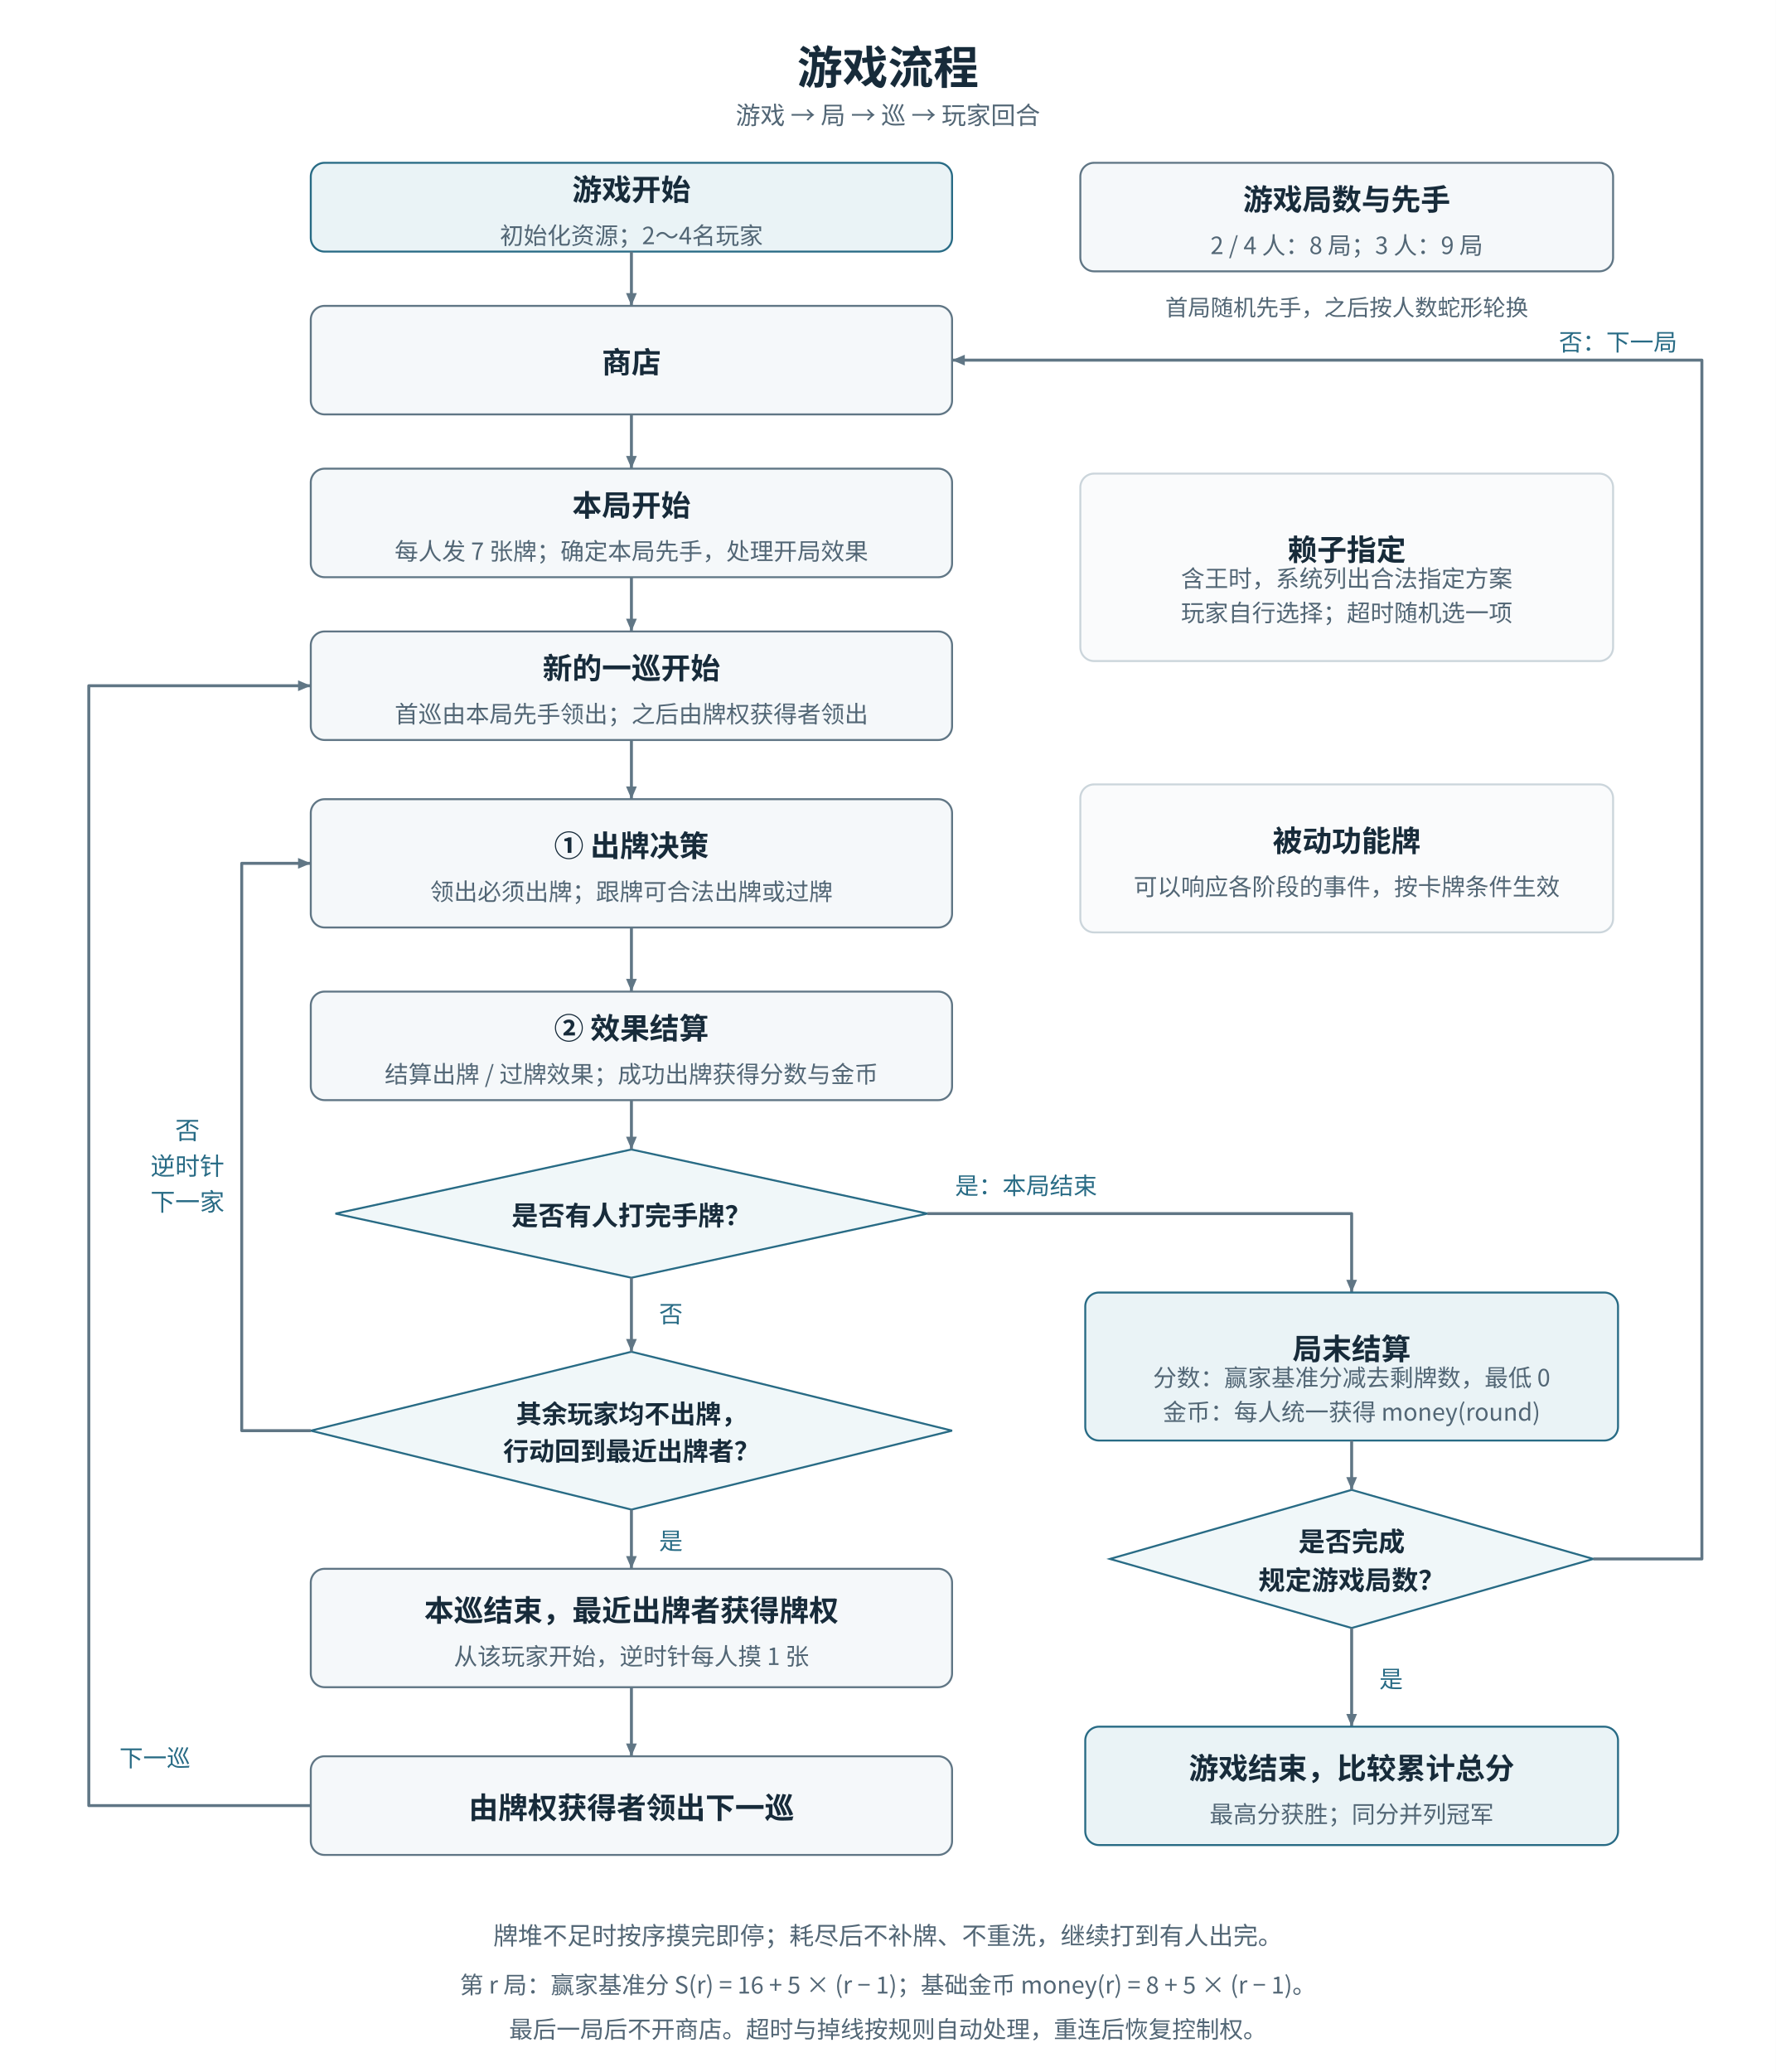
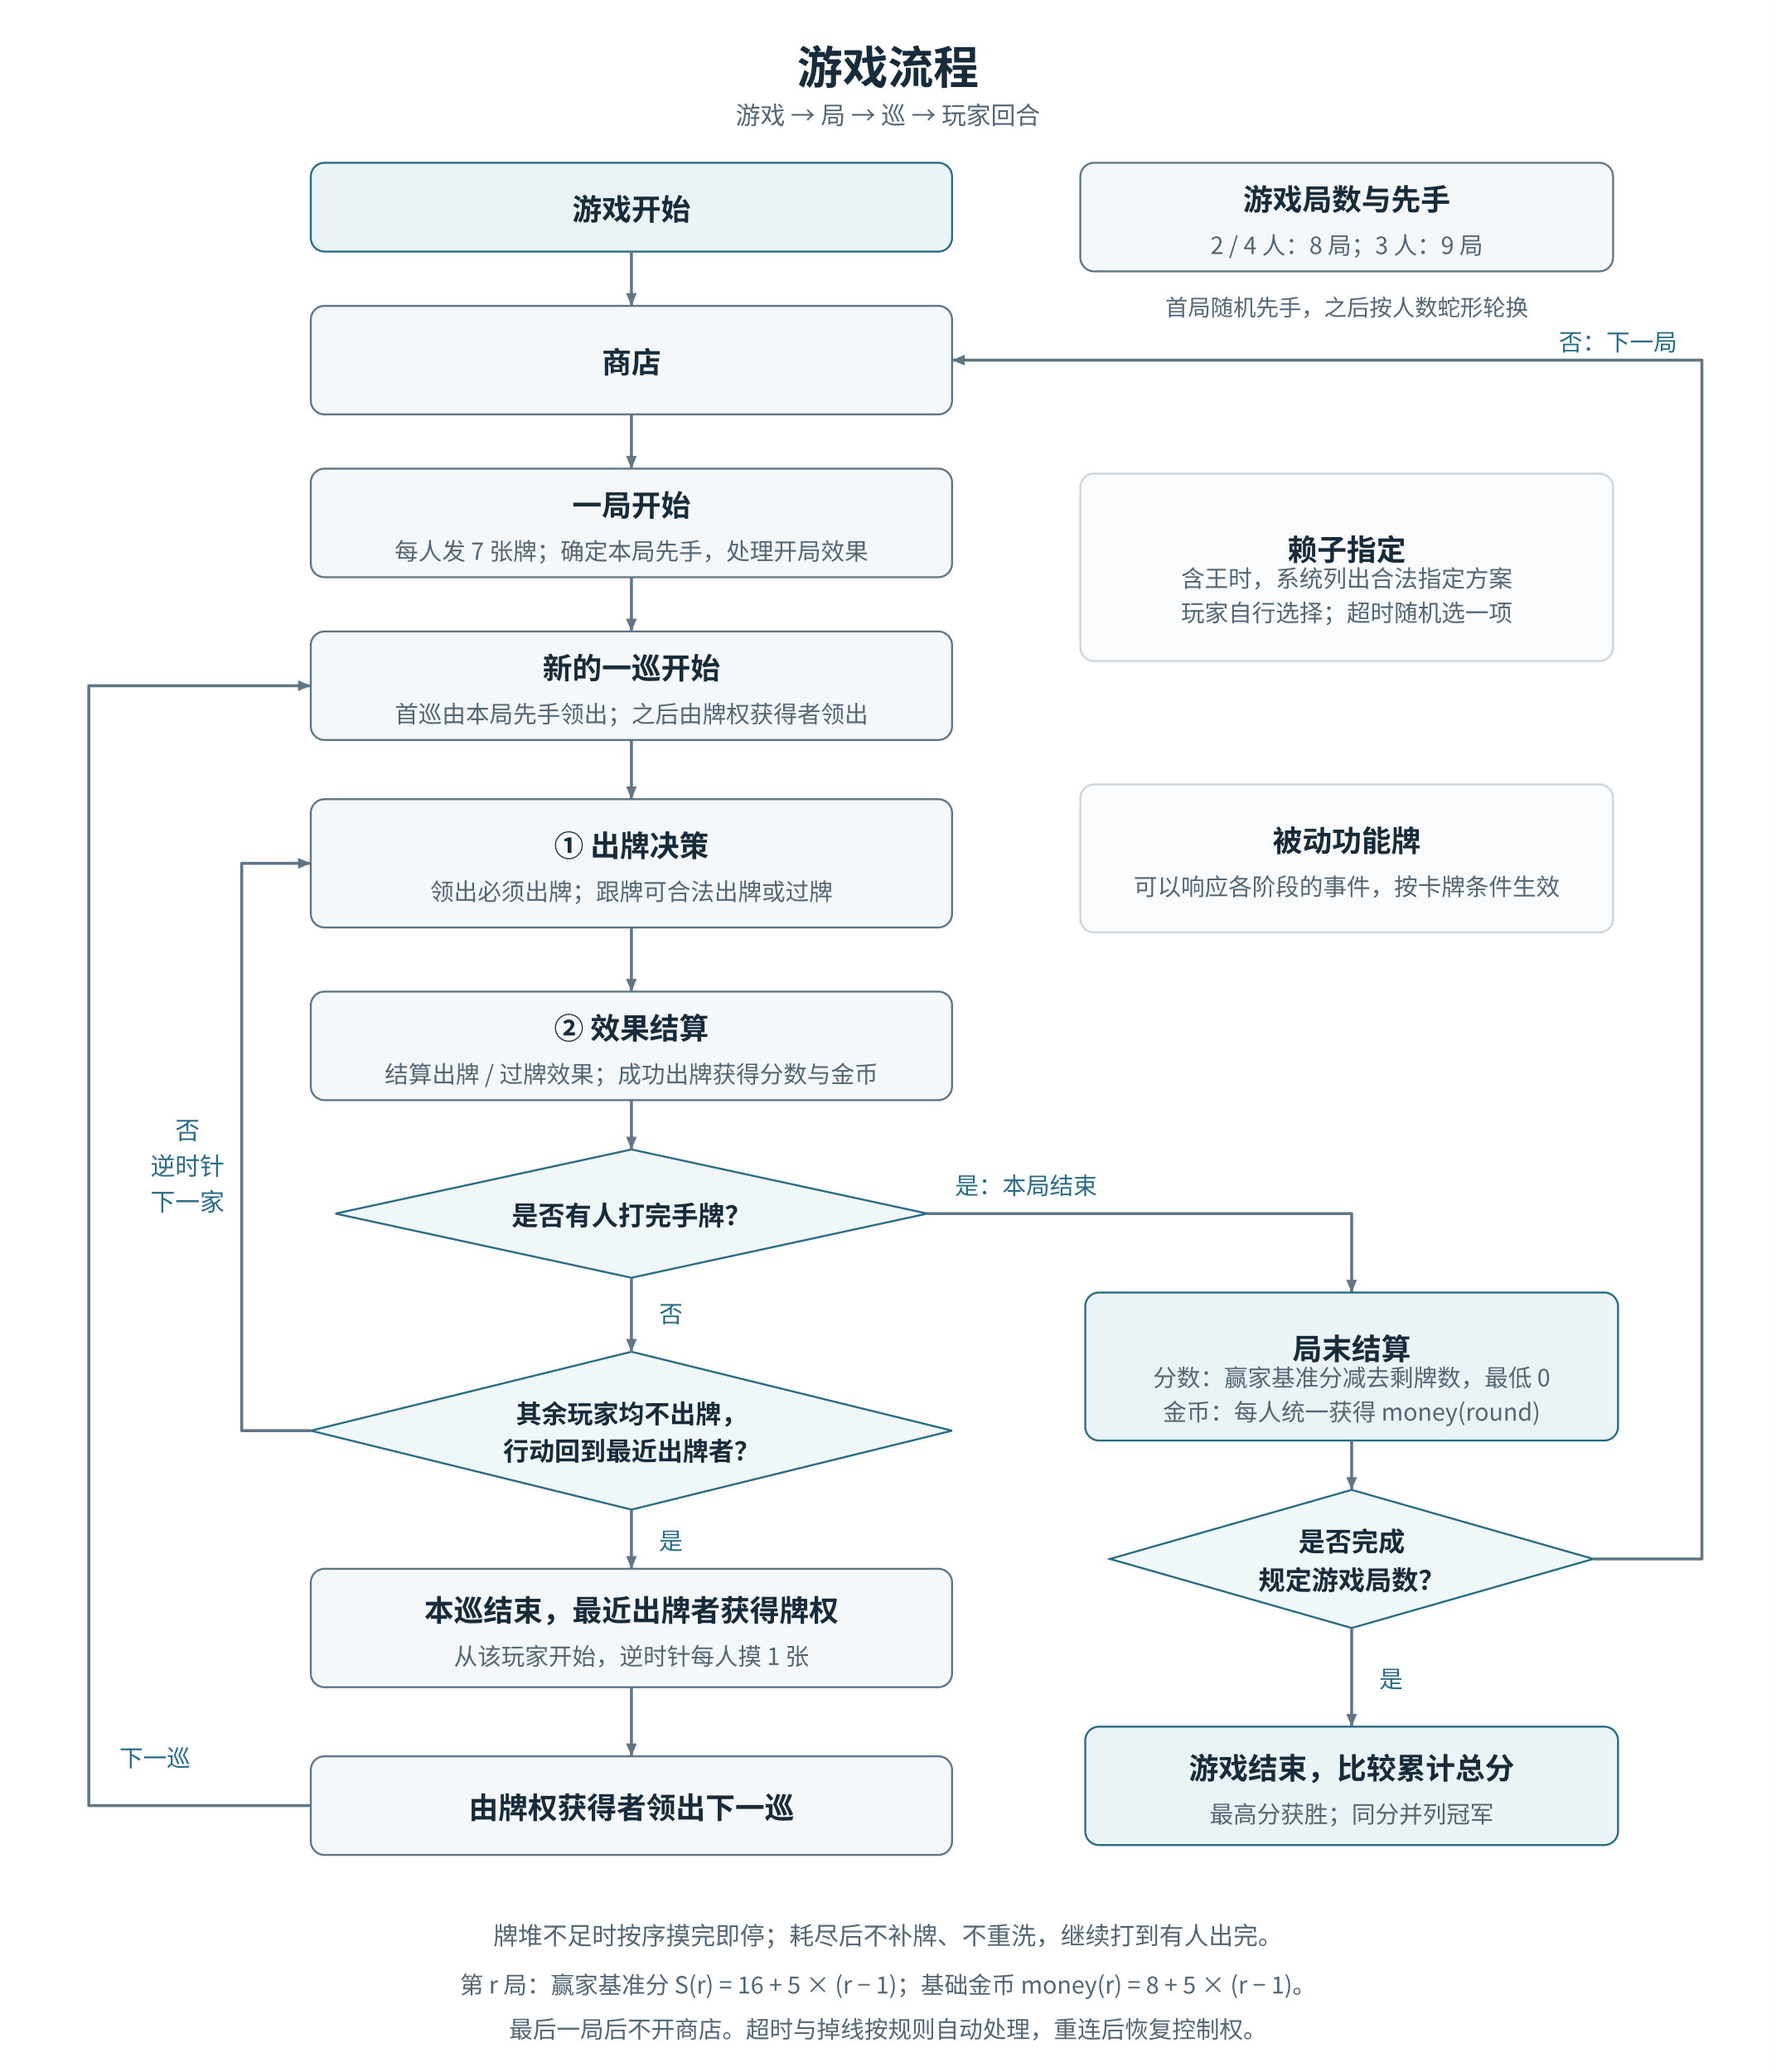
<svg xmlns="http://www.w3.org/2000/svg" width="1800" height="2100" viewBox="0 0 1800 2100">
  <rect width="100%" height="100%" fill="white" />
  <text x="900" y="65.0" text-anchor="middle" dominant-baseline="central" font-family="Microsoft YaHei,Noto Sans CJK SC,sans-serif" font-size="46" font-weight="700" fill="#172B3A">游戏流程</text>
  <text x="900" y="115.0" text-anchor="middle" dominant-baseline="central" font-family="Microsoft YaHei,Noto Sans CJK SC,sans-serif" font-size="25" font-weight="400" fill="#526675">游戏 → 局 → 巡 → 玩家回合</text>
  <rect x="315.0" y="165.0" width="650" height="90" rx="14" fill="#EAF3F6" stroke="#286B85" stroke-width="2" />
-   <text x="640" y="190.0" text-anchor="middle" dominant-baseline="central" font-family="Microsoft YaHei,Noto Sans CJK SC,sans-serif" font-size="30" font-weight="700" fill="#172B3A">游戏开始</text>
-   <text x="640" y="237.0" text-anchor="middle" dominant-baseline="central" font-family="Microsoft YaHei,Noto Sans CJK SC,sans-serif" font-size="24" font-weight="400" fill="#526675">初始化资源；2～4名玩家</text>
+   <text x="640" y="210.0" text-anchor="middle" dominant-baseline="central" font-family="Microsoft YaHei,Noto Sans CJK SC,sans-serif" font-size="30" font-weight="700" fill="#172B3A">游戏开始</text>
  <rect x="315.0" y="310.0" width="650" height="110" rx="14" fill="#F5F8FA" stroke="#607685" stroke-width="2" />
  <text x="640" y="365.0" text-anchor="middle" dominant-baseline="central" font-family="Microsoft YaHei,Noto Sans CJK SC,sans-serif" font-size="30" font-weight="700" fill="#172B3A">商店</text>
  <rect x="315.0" y="475.0" width="650" height="110" rx="14" fill="#F5F8FA" stroke="#607685" stroke-width="2" />
-   <text x="640" y="510.0" text-anchor="middle" dominant-baseline="central" font-family="Microsoft YaHei,Noto Sans CJK SC,sans-serif" font-size="30" font-weight="700" fill="#172B3A">本局开始</text>
+   <text x="640" y="510.0" text-anchor="middle" dominant-baseline="central" font-family="Microsoft YaHei,Noto Sans CJK SC,sans-serif" font-size="30" font-weight="700" fill="#172B3A">一局开始</text>
  <text x="640" y="557.0" text-anchor="middle" dominant-baseline="central" font-family="Microsoft YaHei,Noto Sans CJK SC,sans-serif" font-size="24" font-weight="400" fill="#526675">每人发 7 张牌；确定本局先手，处理开局效果</text>
  <rect x="315.0" y="640.0" width="650" height="110" rx="14" fill="#F5F8FA" stroke="#607685" stroke-width="2" />
  <text x="640" y="675.0" text-anchor="middle" dominant-baseline="central" font-family="Microsoft YaHei,Noto Sans CJK SC,sans-serif" font-size="30" font-weight="700" fill="#172B3A">新的一巡开始</text>
  <text x="640" y="722.0" text-anchor="middle" dominant-baseline="central" font-family="Microsoft YaHei,Noto Sans CJK SC,sans-serif" font-size="24" font-weight="400" fill="#526675">首巡由本局先手领出；之后由牌权获得者领出</text>
  <rect x="315.0" y="810.0" width="650" height="130" rx="14" fill="#F5F8FA" stroke="#607685" stroke-width="2" />
  <text x="640" y="855.0" text-anchor="middle" dominant-baseline="central" font-family="Microsoft YaHei,Noto Sans CJK SC,sans-serif" font-size="30" font-weight="700" fill="#172B3A">① 出牌决策</text>
  <text x="640" y="902.0" text-anchor="middle" dominant-baseline="central" font-family="Microsoft YaHei,Noto Sans CJK SC,sans-serif" font-size="24" font-weight="400" fill="#526675">领出必须出牌；跟牌可合法出牌或过牌</text>
  <rect x="315.0" y="1005.0" width="650" height="110" rx="14" fill="#F5F8FA" stroke="#607685" stroke-width="2" />
  <text x="640" y="1040.0" text-anchor="middle" dominant-baseline="central" font-family="Microsoft YaHei,Noto Sans CJK SC,sans-serif" font-size="30" font-weight="700" fill="#172B3A">② 效果结算</text>
  <text x="640" y="1087.0" text-anchor="middle" dominant-baseline="central" font-family="Microsoft YaHei,Noto Sans CJK SC,sans-serif" font-size="24" font-weight="400" fill="#526675">结算出牌 / 过牌效果；成功出牌获得分数与金币</text>
  <polygon points="640,1165.0 940.0,1230 640,1295.0 340.0,1230" fill="#F0F7F9" stroke="#286B85" stroke-width="2" />
  <text x="640" y="1230.0" text-anchor="middle" dominant-baseline="central" font-family="Microsoft YaHei,Noto Sans CJK SC,sans-serif" font-size="27" font-weight="700" fill="#172B3A">是否有人打完手牌？</text>
  <polygon points="640,1370.0 965.0,1450 640,1530.0 315.0,1450" fill="#F0F7F9" stroke="#286B85" stroke-width="2" />
  <text x="640" y="1431.15" text-anchor="middle" dominant-baseline="central" font-family="Microsoft YaHei,Noto Sans CJK SC,sans-serif" font-size="26" font-weight="700" fill="#172B3A">其余玩家均不出牌，</text>
  <text x="640" y="1468.85" text-anchor="middle" dominant-baseline="central" font-family="Microsoft YaHei,Noto Sans CJK SC,sans-serif" font-size="26" font-weight="700" fill="#172B3A">行动回到最近出牌者？</text>
  <rect x="315.0" y="1590.0" width="650" height="120" rx="14" fill="#F5F8FA" stroke="#607685" stroke-width="2" />
  <text x="640" y="1630.0" text-anchor="middle" dominant-baseline="central" font-family="Microsoft YaHei,Noto Sans CJK SC,sans-serif" font-size="30" font-weight="700" fill="#172B3A">本巡结束，最近出牌者获得牌权</text>
  <text x="640" y="1677.0" text-anchor="middle" dominant-baseline="central" font-family="Microsoft YaHei,Noto Sans CJK SC,sans-serif" font-size="24" font-weight="400" fill="#526675">从该玩家开始，逆时针每人摸 1 张</text>
  <rect x="315.0" y="1780.0" width="650" height="100" rx="14" fill="#F5F8FA" stroke="#607685" stroke-width="2" />
  <text x="640" y="1830.0" text-anchor="middle" dominant-baseline="central" font-family="Microsoft YaHei,Noto Sans CJK SC,sans-serif" font-size="30" font-weight="700" fill="#172B3A">由牌权获得者领出下一巡</text>
  <polyline points="640,255 640,310" fill="none" stroke="#607685" stroke-width="3" stroke-linejoin="round" />
  <polygon points="640,310 634.548,297.105 645.452,297.105" fill="#607685" />
  <polyline points="640,420 640,475" fill="none" stroke="#607685" stroke-width="3" stroke-linejoin="round" />
  <polygon points="640,475 634.548,462.105 645.452,462.105" fill="#607685" />
  <polyline points="640,585 640,640" fill="none" stroke="#607685" stroke-width="3" stroke-linejoin="round" />
  <polygon points="640,640 634.548,627.105 645.452,627.105" fill="#607685" />
  <polyline points="640,750 640,810" fill="none" stroke="#607685" stroke-width="3" stroke-linejoin="round" />
  <polygon points="640,810 634.548,797.105 645.452,797.105" fill="#607685" />
  <polyline points="640,940 640,1005" fill="none" stroke="#607685" stroke-width="3" stroke-linejoin="round" />
  <polygon points="640,1005 634.548,992.105 645.452,992.105" fill="#607685" />
  <polyline points="640,1115 640,1165" fill="none" stroke="#607685" stroke-width="3" stroke-linejoin="round" />
  <polygon points="640,1165 634.548,1152.105 645.452,1152.105" fill="#607685" />
  <polyline points="640,1295 640,1370" fill="none" stroke="#607685" stroke-width="3" stroke-linejoin="round" />
  <polygon points="640,1370 634.548,1357.105 645.452,1357.105" fill="#607685" />
  <polyline points="640,1530 640,1590" fill="none" stroke="#607685" stroke-width="3" stroke-linejoin="round" />
  <polygon points="640,1590 634.548,1577.105 645.452,1577.105" fill="#607685" />
  <polyline points="640,1710 640,1780" fill="none" stroke="#607685" stroke-width="3" stroke-linejoin="round" />
  <polygon points="640,1780 634.548,1767.105 645.452,1767.105" fill="#607685" />
  <text x="680" y="1330.0" text-anchor="middle" dominant-baseline="central" font-family="Microsoft YaHei,Noto Sans CJK SC,sans-serif" font-size="24" font-weight="400" fill="#286B85">否</text>
  <text x="680" y="1560.0" text-anchor="middle" dominant-baseline="central" font-family="Microsoft YaHei,Noto Sans CJK SC,sans-serif" font-size="24" font-weight="400" fill="#286B85">是</text>
  <polyline points="315,1450 245,1450 245,875 315,875" fill="none" stroke="#607685" stroke-width="3" stroke-linejoin="round" />
  <polygon points="315,875 302.105,880.452 302.105,869.548" fill="#607685" />
  <text x="190" y="1143.75" text-anchor="middle" dominant-baseline="central" font-family="Microsoft YaHei,Noto Sans CJK SC,sans-serif" font-size="25" font-weight="400" fill="#286B85">否</text>
  <text x="190" y="1180.0" text-anchor="middle" dominant-baseline="central" font-family="Microsoft YaHei,Noto Sans CJK SC,sans-serif" font-size="25" font-weight="400" fill="#286B85">逆时针</text>
  <text x="190" y="1216.25" text-anchor="middle" dominant-baseline="central" font-family="Microsoft YaHei,Noto Sans CJK SC,sans-serif" font-size="25" font-weight="400" fill="#286B85">下一家</text>
  <polyline points="315,1830 90,1830 90,695 315,695" fill="none" stroke="#607685" stroke-width="3" stroke-linejoin="round" />
  <polygon points="315,695 302.105,700.452 302.105,689.548" fill="#607685" />
  <text x="157" y="1780.0" text-anchor="middle" dominant-baseline="central" font-family="Microsoft YaHei,Noto Sans CJK SC,sans-serif" font-size="24" font-weight="400" fill="#286B85">下一巡</text>
  <polyline points="940,1230 1370,1230 1370,1310" fill="none" stroke="#607685" stroke-width="3" stroke-linejoin="round" />
  <polygon points="1370,1310 1364.548,1297.105 1375.452,1297.105" fill="#607685" />
  <text x="1040" y="1200.0" text-anchor="middle" dominant-baseline="central" font-family="Microsoft YaHei,Noto Sans CJK SC,sans-serif" font-size="24" font-weight="400" fill="#286B85">是：本局结束</text>
  <rect x="1100.0" y="1310.0" width="540" height="150" rx="14" fill="#EAF3F6" stroke="#286B85" stroke-width="2" />
  <text x="1370" y="1365.0" text-anchor="middle" dominant-baseline="central" font-family="Microsoft YaHei,Noto Sans CJK SC,sans-serif" font-size="30" font-weight="700" fill="#172B3A">局末结算</text>
  <text x="1370" y="1394.6" text-anchor="middle" dominant-baseline="central" font-family="Microsoft YaHei,Noto Sans CJK SC,sans-serif" font-size="24" font-weight="400" fill="#526675">分数：赢家基准分减去剩牌数，最低 0</text>
  <text x="1370" y="1429.4" text-anchor="middle" dominant-baseline="central" font-family="Microsoft YaHei,Noto Sans CJK SC,sans-serif" font-size="24" font-weight="400" fill="#526675">金币：每人统一获得 money(round)</text>
  <polygon points="1370,1510.0 1615.0,1580 1370,1650.0 1125.0,1580" fill="#F0F7F9" stroke="#286B85" stroke-width="2" />
  <text x="1370" y="1560.425" text-anchor="middle" dominant-baseline="central" font-family="Microsoft YaHei,Noto Sans CJK SC,sans-serif" font-size="27" font-weight="700" fill="#172B3A">是否完成</text>
  <text x="1370" y="1599.575" text-anchor="middle" dominant-baseline="central" font-family="Microsoft YaHei,Noto Sans CJK SC,sans-serif" font-size="27" font-weight="700" fill="#172B3A">规定游戏局数？</text>
  <polyline points="1370,1460 1370,1510" fill="none" stroke="#607685" stroke-width="3" stroke-linejoin="round" />
  <polygon points="1370,1510 1364.548,1497.105 1375.452,1497.105" fill="#607685" />
  <polyline points="1370,1650 1370,1750" fill="none" stroke="#607685" stroke-width="3" stroke-linejoin="round" />
  <polygon points="1370,1750 1364.548,1737.105 1375.452,1737.105" fill="#607685" />
  <text x="1410" y="1700.0" text-anchor="middle" dominant-baseline="central" font-family="Microsoft YaHei,Noto Sans CJK SC,sans-serif" font-size="24" font-weight="400" fill="#286B85">是</text>
  <rect x="1100.0" y="1750.0" width="540" height="120" rx="14" fill="#EAF3F6" stroke="#286B85" stroke-width="2" />
  <text x="1370" y="1790.0" text-anchor="middle" dominant-baseline="central" font-family="Microsoft YaHei,Noto Sans CJK SC,sans-serif" font-size="30" font-weight="700" fill="#172B3A">游戏结束，比较累计总分</text>
  <text x="1370" y="1837.0" text-anchor="middle" dominant-baseline="central" font-family="Microsoft YaHei,Noto Sans CJK SC,sans-serif" font-size="24" font-weight="400" fill="#526675">最高分获胜；同分并列冠军</text>
  <polyline points="1615,1580 1725,1580 1725,365 965,365" fill="none" stroke="#607685" stroke-width="3" stroke-linejoin="round" />
  <polygon points="965,365 977.895,359.548 977.895,370.452" fill="#607685" />
  <text x="1640" y="345.0" text-anchor="middle" dominant-baseline="central" font-family="Microsoft YaHei,Noto Sans CJK SC,sans-serif" font-size="24" font-weight="400" fill="#286B85">否：下一局</text>
  <rect x="1095.0" y="165.0" width="540" height="110" rx="14" fill="#F5F8FA" stroke="#607685" stroke-width="2" />
  <text x="1365" y="200.0" text-anchor="middle" dominant-baseline="central" font-family="Microsoft YaHei,Noto Sans CJK SC,sans-serif" font-size="30" font-weight="700" fill="#172B3A">游戏局数与先手</text>
  <text x="1365" y="247.0" text-anchor="middle" dominant-baseline="central" font-family="Microsoft YaHei,Noto Sans CJK SC,sans-serif" font-size="24" font-weight="400" fill="#526675">2 / 4 人：8 局；3 人：9 局</text>
  <text x="1365" y="310.0" text-anchor="middle" dominant-baseline="central" font-family="Microsoft YaHei,Noto Sans CJK SC,sans-serif" font-size="23" font-weight="400" fill="#526675">首局随机先手，之后按人数蛇形轮换</text>
  <rect x="1095.0" y="480.0" width="540" height="190" rx="14" fill="#FAFBFC" stroke="#CBD5DB" stroke-width="2" />
  <text x="1365" y="555.0" text-anchor="middle" dominant-baseline="central" font-family="Microsoft YaHei,Noto Sans CJK SC,sans-serif" font-size="30" font-weight="700" fill="#172B3A">赖子指定</text>
  <text x="1365" y="584.6" text-anchor="middle" dominant-baseline="central" font-family="Microsoft YaHei,Noto Sans CJK SC,sans-serif" font-size="24" font-weight="400" fill="#526675">含王时，系统列出合法指定方案</text>
  <text x="1365" y="619.4" text-anchor="middle" dominant-baseline="central" font-family="Microsoft YaHei,Noto Sans CJK SC,sans-serif" font-size="24" font-weight="400" fill="#526675">玩家自行选择；超时随机选一项</text>
  <rect x="1095.0" y="795.0" width="540" height="150" rx="14" fill="#FAFBFC" stroke="#CBD5DB" stroke-width="2" />
  <text x="1365" y="850.0" text-anchor="middle" dominant-baseline="central" font-family="Microsoft YaHei,Noto Sans CJK SC,sans-serif" font-size="30" font-weight="700" fill="#172B3A">被动功能牌</text>
  <text x="1365" y="897.0" text-anchor="middle" dominant-baseline="central" font-family="Microsoft YaHei,Noto Sans CJK SC,sans-serif" font-size="24" font-weight="400" fill="#526675">可以响应各阶段的事件，按卡牌条件生效</text>
  <text x="900" y="1960.0" text-anchor="middle" dominant-baseline="central" font-family="Microsoft YaHei,Noto Sans CJK SC,sans-serif" font-size="25" font-weight="400" fill="#526675">牌堆不足时按序摸完即停；耗尽后不补牌、不重洗，继续打到有人出完。</text>
  <text x="900" y="2010.0" text-anchor="middle" dominant-baseline="central" font-family="Microsoft YaHei,Noto Sans CJK SC,sans-serif" font-size="24" font-weight="400" fill="#526675">第 r 局：赢家基准分 S(r) = 16 + 5 × (r − 1)；基础金币 money(r) = 8 + 5 × (r − 1)。</text>
  <text x="900" y="2055.0" text-anchor="middle" dominant-baseline="central" font-family="Microsoft YaHei,Noto Sans CJK SC,sans-serif" font-size="24" font-weight="400" fill="#526675">最后一局后不开商店。超时与掉线按规则自动处理，重连后恢复控制权。</text>
</svg>
